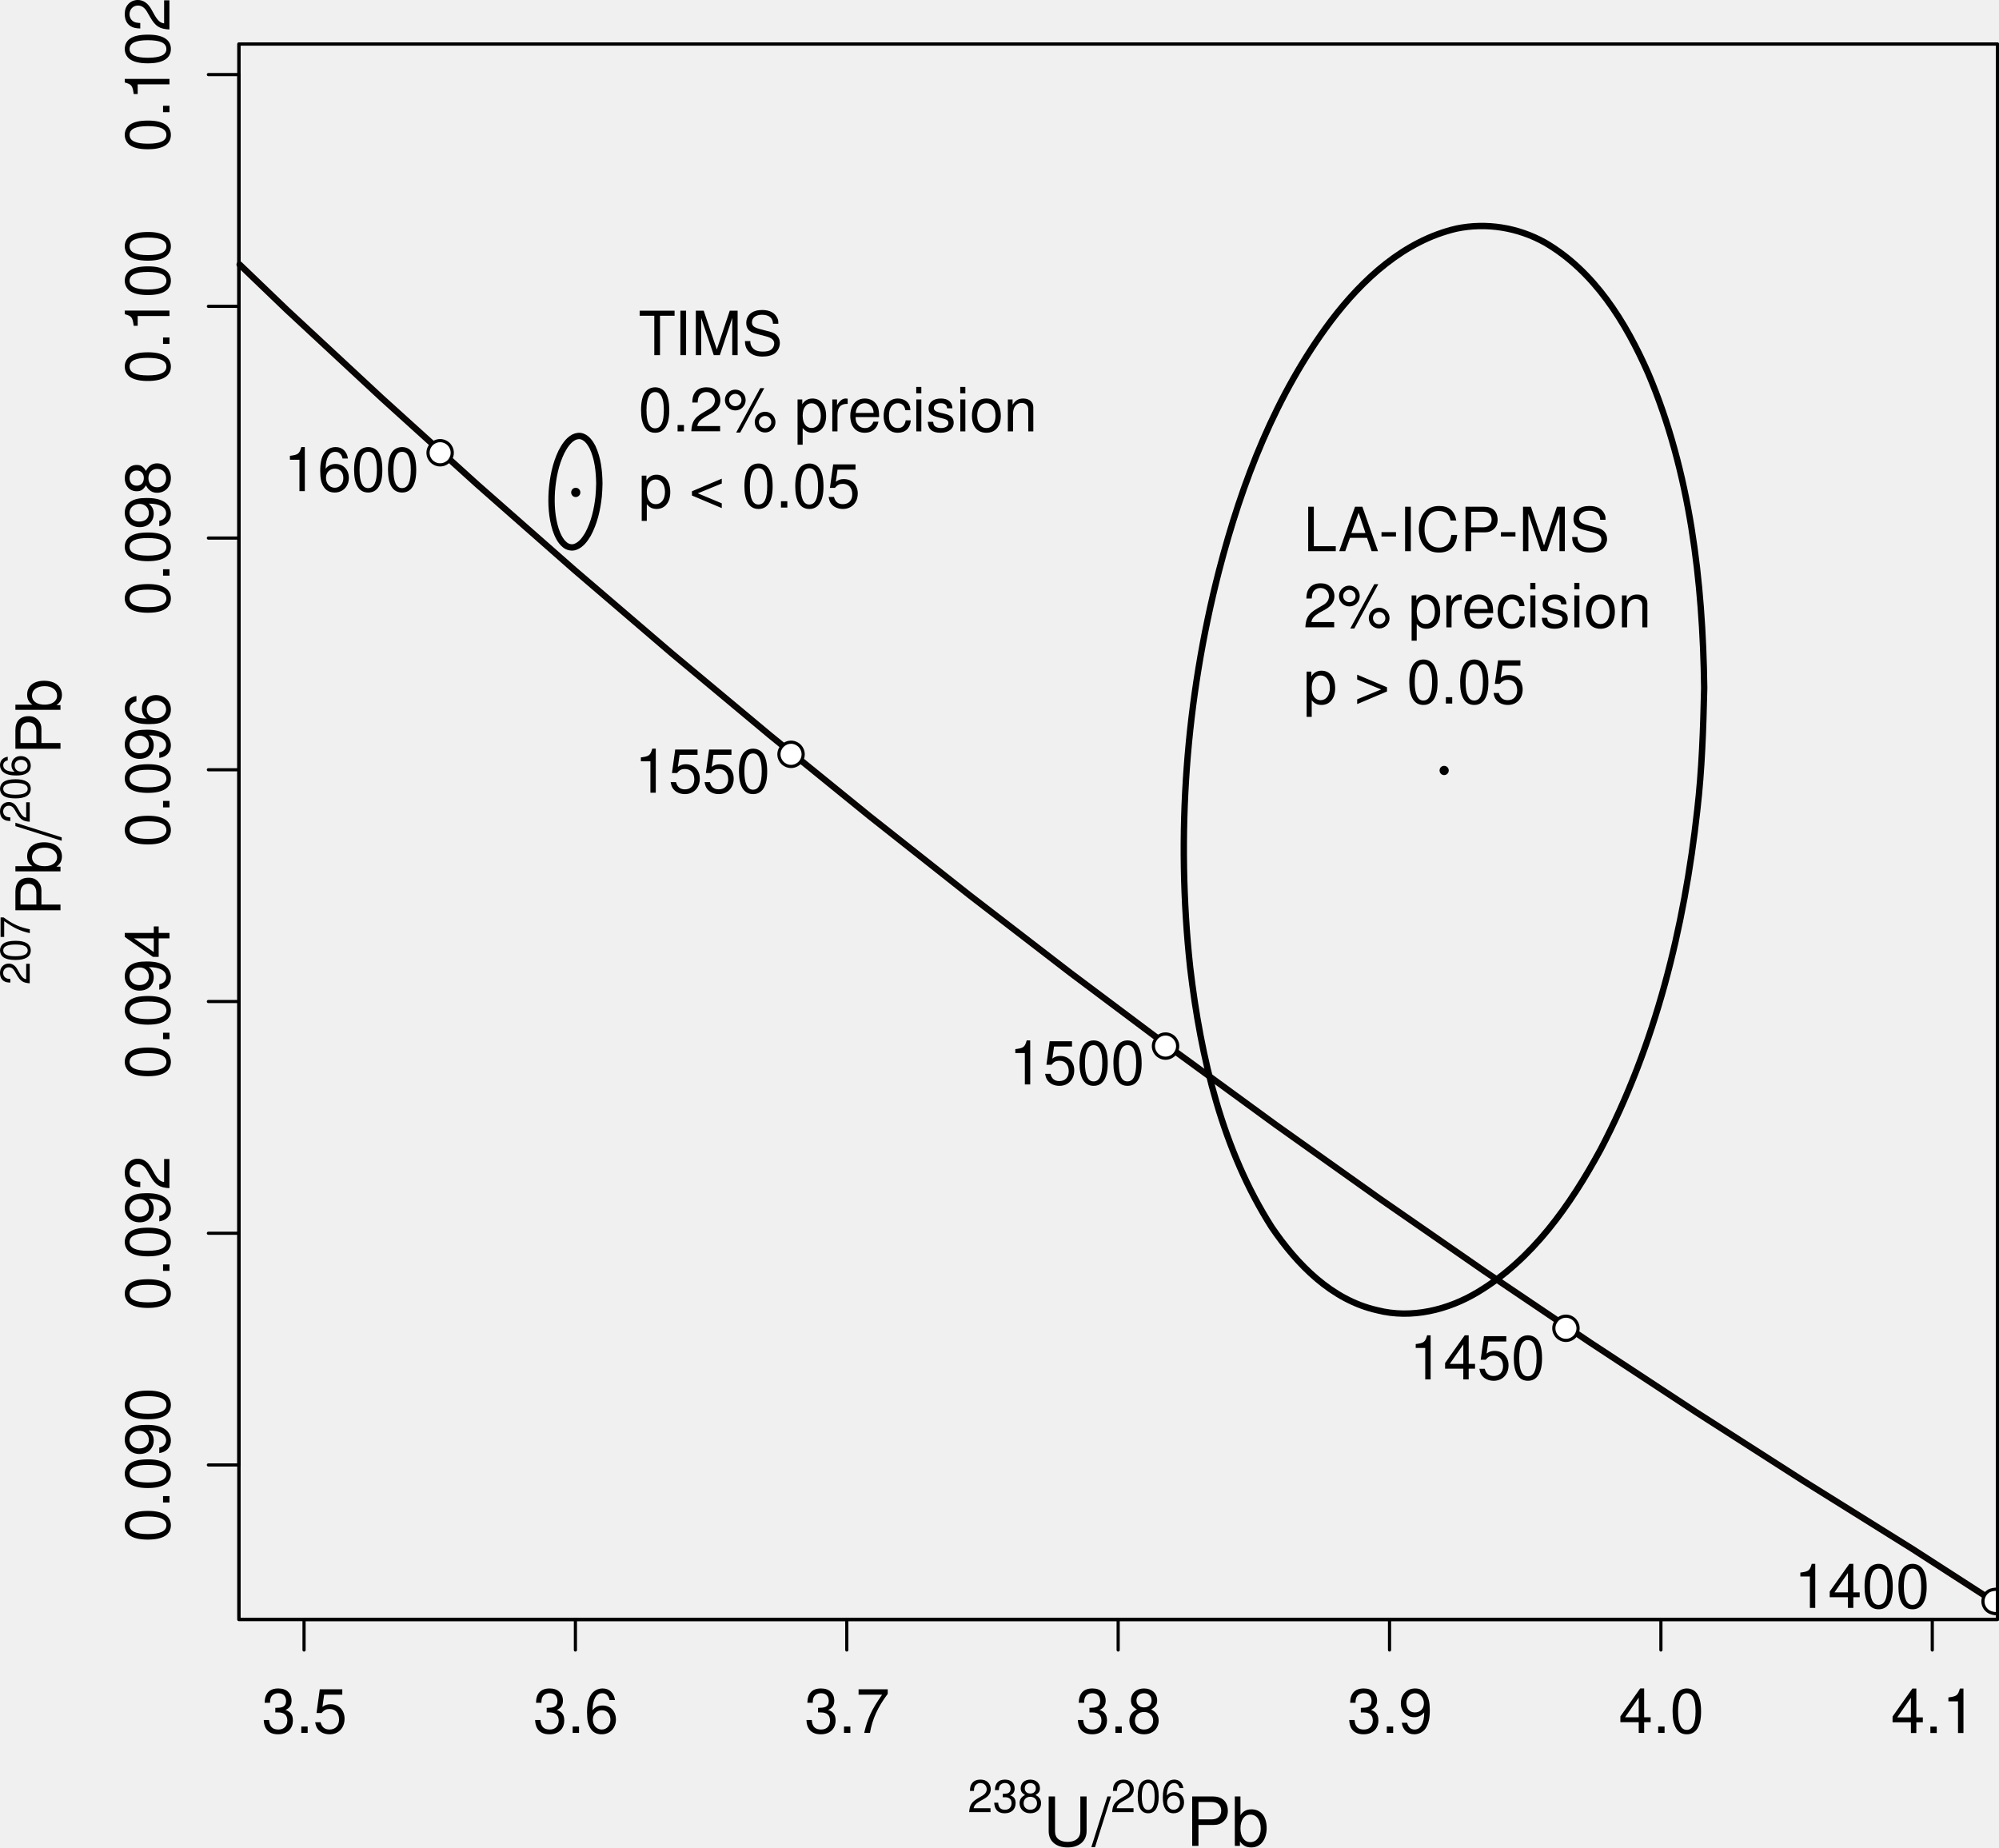
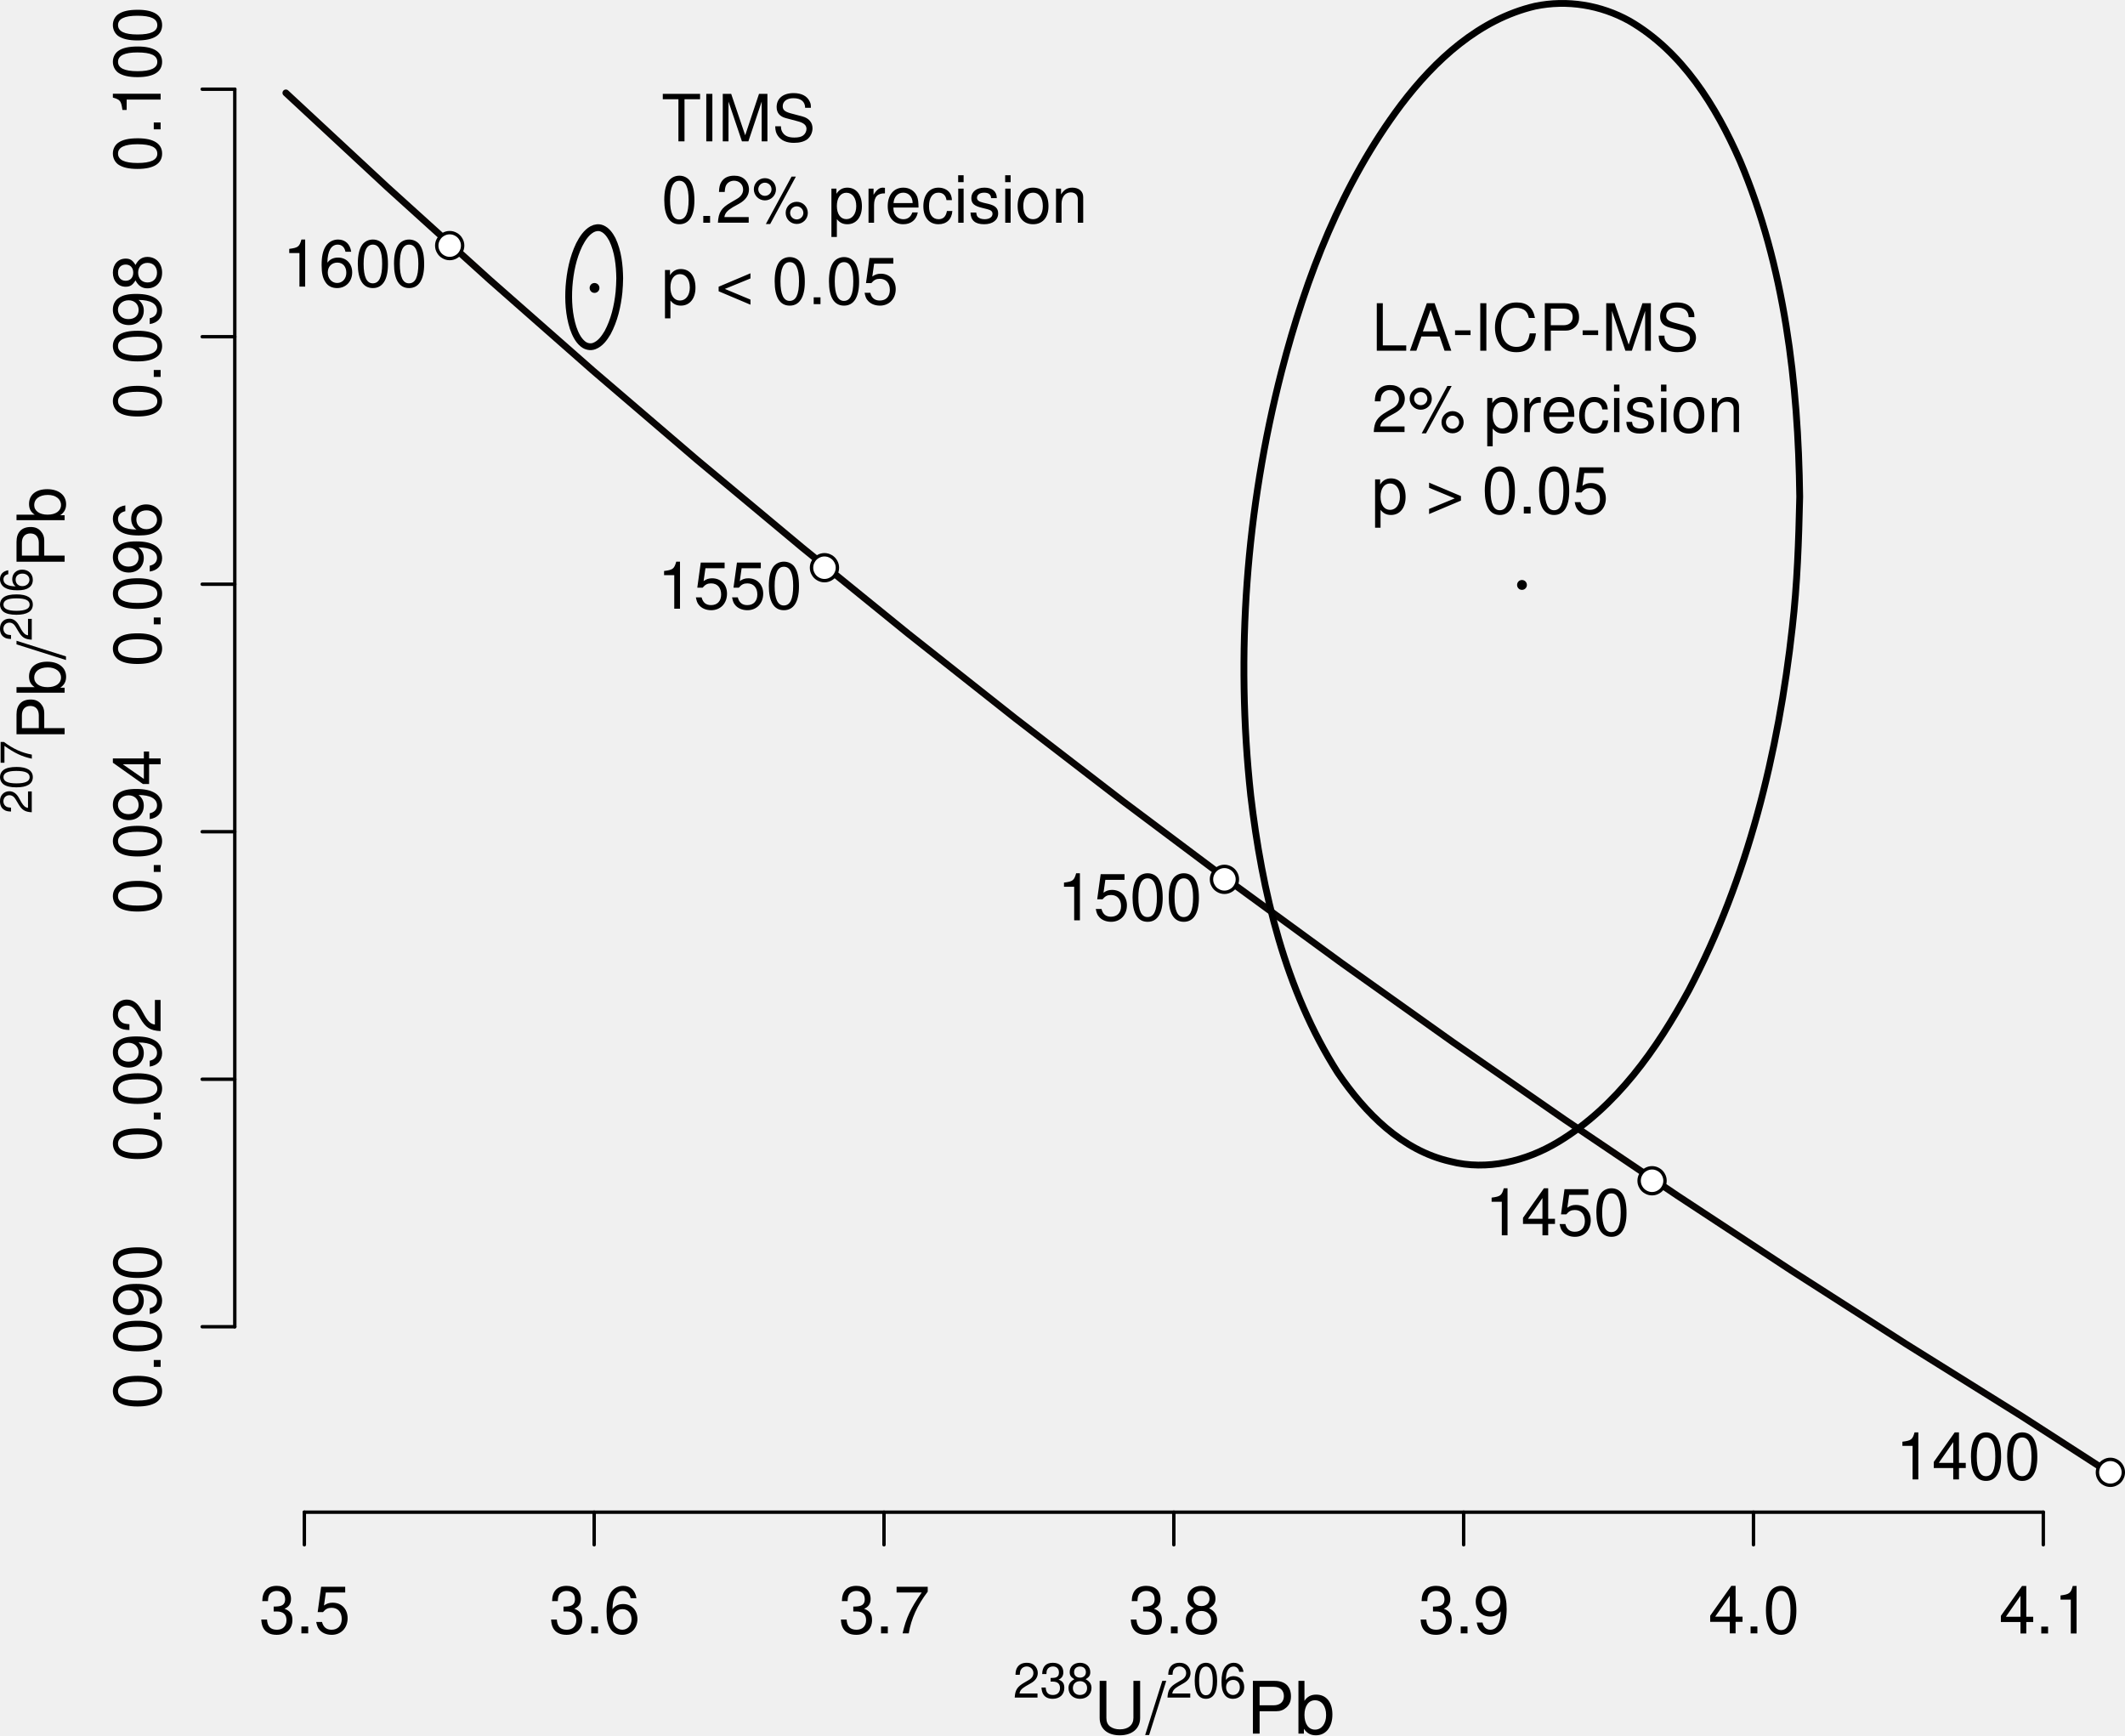
- <svg xmlns="http://www.w3.org/2000/svg" version="1.1" id="svg2" xml:space="preserve" width="628.588" height="580.884" viewBox="0 0 628.588 580.884">
+ <svg xmlns="http://www.w3.org/2000/svg" version="1.1" id="svg2" xml:space="preserve" width="625.661" height="510.822" viewBox="0 0 625.661 510.822">
  <defs id="defs6">
    <clipPath clipPathUnits="userSpaceOnUse" id="clipPath144">
      <path d="M 59.04,73.44 H 473.76 V 444.96 H 59.04 Z" id="path142" />
    </clipPath>
    <clipPath clipPathUnits="userSpaceOnUse" id="clipPath208">
      <path d="M 59.04,73.44 H 473.76 V 444.96 H 59.04 Z" id="path206" />
    </clipPath>
  </defs>
-   <g id="g10" transform="matrix(1.333333,0,0,-1.333333,-3.5918,607.1307)">
-     <path id="path16" style="fill:none;stroke:#000000;stroke-width:0.75;stroke-linecap:round;stroke-linejoin:round;stroke-miterlimit:10;stroke-dasharray:none;stroke-opacity:1" d="m 74.4,73.44 h 384" />
-     <path id="path18" style="fill:none;stroke:#000000;stroke-width:0.75;stroke-linecap:round;stroke-linejoin:round;stroke-miterlimit:10;stroke-dasharray:none;stroke-opacity:1" d="m 74.4,73.44 v -7.2" />
-     <path id="path20" style="fill:none;stroke:#000000;stroke-width:0.75;stroke-linecap:round;stroke-linejoin:round;stroke-miterlimit:10;stroke-dasharray:none;stroke-opacity:1" d="m 138.4,73.44 v -7.2" />
-     <path id="path22" style="fill:none;stroke:#000000;stroke-width:0.75;stroke-linecap:round;stroke-linejoin:round;stroke-miterlimit:10;stroke-dasharray:none;stroke-opacity:1" d="m 202.4,73.44 v -7.2" />
-     <path id="path24" style="fill:none;stroke:#000000;stroke-width:0.75;stroke-linecap:round;stroke-linejoin:round;stroke-miterlimit:10;stroke-dasharray:none;stroke-opacity:1" d="m 266.4,73.44 v -7.2" />
-     <path id="path26" style="fill:none;stroke:#000000;stroke-width:0.75;stroke-linecap:round;stroke-linejoin:round;stroke-miterlimit:10;stroke-dasharray:none;stroke-opacity:1" d="m 330.4,73.44 v -7.2" />
-     <path id="path28" style="fill:none;stroke:#000000;stroke-width:0.75;stroke-linecap:round;stroke-linejoin:round;stroke-miterlimit:10;stroke-dasharray:none;stroke-opacity:1" d="m 394.4,73.44 v -7.2" />
-     <path id="path30" style="fill:none;stroke:#000000;stroke-width:0.75;stroke-linecap:round;stroke-linejoin:round;stroke-miterlimit:10;stroke-dasharray:none;stroke-opacity:1" d="m 458.4,73.44 v -7.2" />
-     <text id="text34" style="font-style:normal;font-variant:normal;font-weight:normal;font-stretch:normal;font-size:14.5px;font-family:Helvetica;-inkscape-font-specification:'Helvetica, Normal';font-variant-ligatures:normal;font-variant-caps:normal;font-variant-numeric:normal;font-feature-settings:normal;text-align:start;writing-mode:lr-tb;text-anchor:start;fill:#000000;fill-opacity:1;fill-rule:nonzero;stroke:none;stroke-width:1.198" transform="scale(1,-1)" x="64.423" y="-46.689">
-       <tspan id="tspan32" y="-46.689" x="64.423 72.415 76.411" style="font-style:normal;font-variant:normal;font-weight:normal;font-stretch:normal;font-size:14.5px;font-family:Helvetica;-inkscape-font-specification:'Helvetica, Normal';font-variant-ligatures:normal;font-variant-caps:normal;font-variant-numeric:normal;font-feature-settings:normal;text-align:start;writing-mode:lr-tb;text-anchor:start;stroke-width:1.198">3.5</tspan>
+   <g id="g10" transform="matrix(1.333333,0,0,-1.333333,-9.591799,537.0683)">
+     <path id="path16" style="fill:none;stroke:#000000;stroke-width:0.75;stroke-linecap:round;stroke-linejoin:round;stroke-miterlimit:10;stroke-dasharray:none;stroke-opacity:1" d="m 74.4,68.94 h 384" />
+     <path id="path18" style="fill:none;stroke:#000000;stroke-width:0.75;stroke-linecap:round;stroke-linejoin:round;stroke-miterlimit:10;stroke-dasharray:none;stroke-opacity:1" d="m 74.4,68.94 v -7.2" />
+     <path id="path20" style="fill:none;stroke:#000000;stroke-width:0.75;stroke-linecap:round;stroke-linejoin:round;stroke-miterlimit:10;stroke-dasharray:none;stroke-opacity:1" d="m 138.4,68.94 v -7.2" />
+     <path id="path22" style="fill:none;stroke:#000000;stroke-width:0.75;stroke-linecap:round;stroke-linejoin:round;stroke-miterlimit:10;stroke-dasharray:none;stroke-opacity:1" d="m 202.4,68.94 v -7.2" />
+     <path id="path24" style="fill:none;stroke:#000000;stroke-width:0.75;stroke-linecap:round;stroke-linejoin:round;stroke-miterlimit:10;stroke-dasharray:none;stroke-opacity:1" d="m 266.4,68.94 v -7.2" />
+     <path id="path26" style="fill:none;stroke:#000000;stroke-width:0.75;stroke-linecap:round;stroke-linejoin:round;stroke-miterlimit:10;stroke-dasharray:none;stroke-opacity:1" d="m 330.4,68.94 v -7.2" />
+     <path id="path28" style="fill:none;stroke:#000000;stroke-width:0.75;stroke-linecap:round;stroke-linejoin:round;stroke-miterlimit:10;stroke-dasharray:none;stroke-opacity:1" d="m 394.4,68.94 v -7.2" />
+     <path id="path30" style="fill:none;stroke:#000000;stroke-width:0.75;stroke-linecap:round;stroke-linejoin:round;stroke-miterlimit:10;stroke-dasharray:none;stroke-opacity:1" d="m 458.4,68.94 v -7.2" />
+     <text id="text34" style="font-style:normal;font-variant:normal;font-weight:normal;font-stretch:normal;font-size:14.5px;font-family:Helvetica;-inkscape-font-specification:'Helvetica, Normal';font-variant-ligatures:normal;font-variant-caps:normal;font-variant-numeric:normal;font-feature-settings:normal;text-align:start;writing-mode:lr-tb;text-anchor:start;fill:#000000;fill-opacity:1;fill-rule:nonzero;stroke:none;stroke-width:1.198" transform="scale(1,-1)" x="64.423" y="-42.189">
+       <tspan id="tspan32" y="-42.189" x="64.423 72.415 76.411" style="font-style:normal;font-variant:normal;font-weight:normal;font-stretch:normal;font-size:14.5px;font-family:Helvetica;-inkscape-font-specification:'Helvetica, Normal';font-variant-ligatures:normal;font-variant-caps:normal;font-variant-numeric:normal;font-feature-settings:normal;text-align:start;writing-mode:lr-tb;text-anchor:start;stroke-width:1.198">3.5</tspan>
    </text>
-     <text id="text38" style="font-style:normal;font-variant:normal;font-weight:normal;font-stretch:normal;font-size:14.5px;font-family:Helvetica;-inkscape-font-specification:'Helvetica, Normal';font-variant-ligatures:normal;font-variant-caps:normal;font-variant-numeric:normal;font-feature-settings:normal;text-align:start;writing-mode:lr-tb;text-anchor:start;fill:#000000;fill-opacity:1;fill-rule:nonzero;stroke:none;stroke-width:1.198" transform="scale(1,-1)" x="128.423" y="-46.689">
-       <tspan id="tspan36" y="-46.689" x="128.423 136.415 140.411" style="font-style:normal;font-variant:normal;font-weight:normal;font-stretch:normal;font-size:14.5px;font-family:Helvetica;-inkscape-font-specification:'Helvetica, Normal';font-variant-ligatures:normal;font-variant-caps:normal;font-variant-numeric:normal;font-feature-settings:normal;text-align:start;writing-mode:lr-tb;text-anchor:start;stroke-width:1.198">3.6</tspan>
+     <text id="text38" style="font-style:normal;font-variant:normal;font-weight:normal;font-stretch:normal;font-size:14.5px;font-family:Helvetica;-inkscape-font-specification:'Helvetica, Normal';font-variant-ligatures:normal;font-variant-caps:normal;font-variant-numeric:normal;font-feature-settings:normal;text-align:start;writing-mode:lr-tb;text-anchor:start;fill:#000000;fill-opacity:1;fill-rule:nonzero;stroke:none;stroke-width:1.198" transform="scale(1,-1)" x="128.423" y="-42.189">
+       <tspan id="tspan36" y="-42.189" x="128.423 136.415 140.411" style="font-style:normal;font-variant:normal;font-weight:normal;font-stretch:normal;font-size:14.5px;font-family:Helvetica;-inkscape-font-specification:'Helvetica, Normal';font-variant-ligatures:normal;font-variant-caps:normal;font-variant-numeric:normal;font-feature-settings:normal;text-align:start;writing-mode:lr-tb;text-anchor:start;stroke-width:1.198">3.6</tspan>
    </text>
-     <text id="text42" style="font-style:normal;font-variant:normal;font-weight:normal;font-stretch:normal;font-size:14.5px;font-family:Helvetica;-inkscape-font-specification:'Helvetica, Normal';font-variant-ligatures:normal;font-variant-caps:normal;font-variant-numeric:normal;font-feature-settings:normal;text-align:start;writing-mode:lr-tb;text-anchor:start;fill:#000000;fill-opacity:1;fill-rule:nonzero;stroke:none;stroke-width:1.198" transform="scale(1,-1)" x="192.414" y="-46.689">
-       <tspan id="tspan40" y="-46.689" x="192.414 200.407 204.403" style="font-style:normal;font-variant:normal;font-weight:normal;font-stretch:normal;font-size:14.5px;font-family:Helvetica;-inkscape-font-specification:'Helvetica, Normal';font-variant-ligatures:normal;font-variant-caps:normal;font-variant-numeric:normal;font-feature-settings:normal;text-align:start;writing-mode:lr-tb;text-anchor:start;stroke-width:1.198">3.7</tspan>
+     <text id="text42" style="font-style:normal;font-variant:normal;font-weight:normal;font-stretch:normal;font-size:14.5px;font-family:Helvetica;-inkscape-font-specification:'Helvetica, Normal';font-variant-ligatures:normal;font-variant-caps:normal;font-variant-numeric:normal;font-feature-settings:normal;text-align:start;writing-mode:lr-tb;text-anchor:start;fill:#000000;fill-opacity:1;fill-rule:nonzero;stroke:none;stroke-width:1.198" transform="scale(1,-1)" x="192.414" y="-42.189">
+       <tspan id="tspan40" y="-42.189" x="192.414 200.407 204.403" style="font-style:normal;font-variant:normal;font-weight:normal;font-stretch:normal;font-size:14.5px;font-family:Helvetica;-inkscape-font-specification:'Helvetica, Normal';font-variant-ligatures:normal;font-variant-caps:normal;font-variant-numeric:normal;font-feature-settings:normal;text-align:start;writing-mode:lr-tb;text-anchor:start;stroke-width:1.198">3.7</tspan>
    </text>
-     <text id="text46" style="font-style:normal;font-variant:normal;font-weight:normal;font-stretch:normal;font-size:14.5px;font-family:Helvetica;-inkscape-font-specification:'Helvetica, Normal';font-variant-ligatures:normal;font-variant-caps:normal;font-variant-numeric:normal;font-feature-settings:normal;text-align:start;writing-mode:lr-tb;text-anchor:start;fill:#000000;fill-opacity:1;fill-rule:nonzero;stroke:none;stroke-width:1.198" transform="scale(1,-1)" x="256.423" y="-46.689">
-       <tspan id="tspan44" y="-46.689" x="256.423 264.415 268.411" style="font-style:normal;font-variant:normal;font-weight:normal;font-stretch:normal;font-size:14.5px;font-family:Helvetica;-inkscape-font-specification:'Helvetica, Normal';font-variant-ligatures:normal;font-variant-caps:normal;font-variant-numeric:normal;font-feature-settings:normal;text-align:start;writing-mode:lr-tb;text-anchor:start;stroke-width:1.198">3.8</tspan>
+     <text id="text46" style="font-style:normal;font-variant:normal;font-weight:normal;font-stretch:normal;font-size:14.5px;font-family:Helvetica;-inkscape-font-specification:'Helvetica, Normal';font-variant-ligatures:normal;font-variant-caps:normal;font-variant-numeric:normal;font-feature-settings:normal;text-align:start;writing-mode:lr-tb;text-anchor:start;fill:#000000;fill-opacity:1;fill-rule:nonzero;stroke:none;stroke-width:1.198" transform="scale(1,-1)" x="256.423" y="-42.189">
+       <tspan id="tspan44" y="-42.189" x="256.423 264.415 268.411" style="font-style:normal;font-variant:normal;font-weight:normal;font-stretch:normal;font-size:14.5px;font-family:Helvetica;-inkscape-font-specification:'Helvetica, Normal';font-variant-ligatures:normal;font-variant-caps:normal;font-variant-numeric:normal;font-feature-settings:normal;text-align:start;writing-mode:lr-tb;text-anchor:start;stroke-width:1.198">3.8</tspan>
    </text>
-     <text id="text50" style="font-style:normal;font-variant:normal;font-weight:normal;font-stretch:normal;font-size:14.5px;font-family:Helvetica;-inkscape-font-specification:'Helvetica, Normal';font-variant-ligatures:normal;font-variant-caps:normal;font-variant-numeric:normal;font-feature-settings:normal;text-align:start;writing-mode:lr-tb;text-anchor:start;fill:#000000;fill-opacity:1;fill-rule:nonzero;stroke:none;stroke-width:1.198" transform="scale(1,-1)" x="320.427" y="-46.689">
-       <tspan id="tspan48" y="-46.689" x="320.427 328.42 332.416" style="font-style:normal;font-variant:normal;font-weight:normal;font-stretch:normal;font-size:14.5px;font-family:Helvetica;-inkscape-font-specification:'Helvetica, Normal';font-variant-ligatures:normal;font-variant-caps:normal;font-variant-numeric:normal;font-feature-settings:normal;text-align:start;writing-mode:lr-tb;text-anchor:start;stroke-width:1.198">3.9</tspan>
+     <text id="text50" style="font-style:normal;font-variant:normal;font-weight:normal;font-stretch:normal;font-size:14.5px;font-family:Helvetica;-inkscape-font-specification:'Helvetica, Normal';font-variant-ligatures:normal;font-variant-caps:normal;font-variant-numeric:normal;font-feature-settings:normal;text-align:start;writing-mode:lr-tb;text-anchor:start;fill:#000000;fill-opacity:1;fill-rule:nonzero;stroke:none;stroke-width:1.198" transform="scale(1,-1)" x="320.427" y="-42.189">
+       <tspan id="tspan48" y="-42.189" x="320.427 328.42 332.416" style="font-style:normal;font-variant:normal;font-weight:normal;font-stretch:normal;font-size:14.5px;font-family:Helvetica;-inkscape-font-specification:'Helvetica, Normal';font-variant-ligatures:normal;font-variant-caps:normal;font-variant-numeric:normal;font-feature-settings:normal;text-align:start;writing-mode:lr-tb;text-anchor:start;stroke-width:1.198">3.9</tspan>
    </text>
-     <text id="text54" style="font-style:normal;font-variant:normal;font-weight:normal;font-stretch:normal;font-size:14.5px;font-family:Helvetica;-inkscape-font-specification:'Helvetica, Normal';font-variant-ligatures:normal;font-variant-caps:normal;font-variant-numeric:normal;font-feature-settings:normal;text-align:start;writing-mode:lr-tb;text-anchor:start;fill:#000000;fill-opacity:1;fill-rule:nonzero;stroke:none;stroke-width:1.198" transform="scale(1,-1)" x="384.434" y="-46.689">
-       <tspan id="tspan52" y="-46.689" x="384.434 392.427 396.423" style="font-style:normal;font-variant:normal;font-weight:normal;font-stretch:normal;font-size:14.5px;font-family:Helvetica;-inkscape-font-specification:'Helvetica, Normal';font-variant-ligatures:normal;font-variant-caps:normal;font-variant-numeric:normal;font-feature-settings:normal;text-align:start;writing-mode:lr-tb;text-anchor:start;stroke-width:1.198">4.0</tspan>
+     <text id="text54" style="font-style:normal;font-variant:normal;font-weight:normal;font-stretch:normal;font-size:14.5px;font-family:Helvetica;-inkscape-font-specification:'Helvetica, Normal';font-variant-ligatures:normal;font-variant-caps:normal;font-variant-numeric:normal;font-feature-settings:normal;text-align:start;writing-mode:lr-tb;text-anchor:start;fill:#000000;fill-opacity:1;fill-rule:nonzero;stroke:none;stroke-width:1.198" transform="scale(1,-1)" x="384.434" y="-42.189">
+       <tspan id="tspan52" y="-42.189" x="384.434 392.427 396.423" style="font-style:normal;font-variant:normal;font-weight:normal;font-stretch:normal;font-size:14.5px;font-family:Helvetica;-inkscape-font-specification:'Helvetica, Normal';font-variant-ligatures:normal;font-variant-caps:normal;font-variant-numeric:normal;font-feature-settings:normal;text-align:start;writing-mode:lr-tb;text-anchor:start;stroke-width:1.198">4.0</tspan>
    </text>
-     <text id="text58" style="font-style:normal;font-variant:normal;font-weight:normal;font-stretch:normal;font-size:14.5px;font-family:Helvetica;-inkscape-font-specification:'Helvetica, Normal';font-variant-ligatures:normal;font-variant-caps:normal;font-variant-numeric:normal;font-feature-settings:normal;text-align:start;writing-mode:lr-tb;text-anchor:start;fill:#000000;fill-opacity:1;fill-rule:nonzero;stroke:none;stroke-width:1.198" transform="scale(1,-1)" x="448.624" y="-46.662">
-       <tspan id="tspan56" y="-46.662" x="448.624 456.617 460.613" style="font-style:normal;font-variant:normal;font-weight:normal;font-stretch:normal;font-size:14.5px;font-family:Helvetica;-inkscape-font-specification:'Helvetica, Normal';font-variant-ligatures:normal;font-variant-caps:normal;font-variant-numeric:normal;font-feature-settings:normal;text-align:start;writing-mode:lr-tb;text-anchor:start;stroke-width:1.198">4.1</tspan>
+     <text id="text58" style="font-style:normal;font-variant:normal;font-weight:normal;font-stretch:normal;font-size:14.5px;font-family:Helvetica;-inkscape-font-specification:'Helvetica, Normal';font-variant-ligatures:normal;font-variant-caps:normal;font-variant-numeric:normal;font-feature-settings:normal;text-align:start;writing-mode:lr-tb;text-anchor:start;fill:#000000;fill-opacity:1;fill-rule:nonzero;stroke:none;stroke-width:1.198" transform="scale(1,-1)" x="448.624" y="-42.162">
+       <tspan id="tspan56" y="-42.162" x="448.624 456.617 460.613" style="font-style:normal;font-variant:normal;font-weight:normal;font-stretch:normal;font-size:14.5px;font-family:Helvetica;-inkscape-font-specification:'Helvetica, Normal';font-variant-ligatures:normal;font-variant-caps:normal;font-variant-numeric:normal;font-feature-settings:normal;text-align:start;writing-mode:lr-tb;text-anchor:start;stroke-width:1.198">4.1</tspan>
    </text>
-     <path id="path60" style="fill:none;stroke:#000000;stroke-width:0.75;stroke-linecap:round;stroke-linejoin:round;stroke-miterlimit:10;stroke-dasharray:none;stroke-opacity:1" d="M 59.04,109.88 V 437.76" />
    <path id="path62" style="fill:none;stroke:#000000;stroke-width:0.75;stroke-linecap:round;stroke-linejoin:round;stroke-miterlimit:10;stroke-dasharray:none;stroke-opacity:1" d="m 59.04,109.88 h -7.2" />
    <path id="path64" style="fill:none;stroke:#000000;stroke-width:0.75;stroke-linecap:round;stroke-linejoin:round;stroke-miterlimit:10;stroke-dasharray:none;stroke-opacity:1" d="m 59.04,164.52 h -7.2" />
    <path id="path66" style="fill:none;stroke:#000000;stroke-width:0.75;stroke-linecap:round;stroke-linejoin:round;stroke-miterlimit:10;stroke-dasharray:none;stroke-opacity:1" d="m 59.04,219.17 h -7.2" />
    <path id="path68" style="fill:none;stroke:#000000;stroke-width:0.75;stroke-linecap:round;stroke-linejoin:round;stroke-miterlimit:10;stroke-dasharray:none;stroke-opacity:1" d="m 59.04,273.82 h -7.2" />
    <path id="path70" style="fill:none;stroke:#000000;stroke-width:0.75;stroke-linecap:round;stroke-linejoin:round;stroke-miterlimit:10;stroke-dasharray:none;stroke-opacity:1" d="m 59.04,328.46 h -7.2" />
    <path id="path72" style="fill:none;stroke:#000000;stroke-width:0.75;stroke-linecap:round;stroke-linejoin:round;stroke-miterlimit:10;stroke-dasharray:none;stroke-opacity:1" d="m 59.04,383.11 h -7.2" />
-     <path id="path74" style="fill:none;stroke:#000000;stroke-width:0.75;stroke-linecap:round;stroke-linejoin:round;stroke-miterlimit:10;stroke-dasharray:none;stroke-opacity:1" d="m 59.04,437.76 h -7.2" />
    <text id="text78" style="font-variant:normal;font-weight:normal;font-size:14.58px;font-family:Helvetica;-inkscape-font-specification:Helvetica;writing-mode:lr-tb;fill:#000000;fill-opacity:1;fill-rule:nonzero;stroke:none;stroke-width:1.215" transform="matrix(0,1,1,0,0,0)" x="91.65" y="42.663">
      <tspan id="tspan76" y="42.663" x="91.65 99.757 103.81 111.916 120.023" style="stroke-width:1.215">0.090</tspan>
    </text>
    <text id="text82" style="font-variant:normal;font-weight:normal;font-size:14.58px;font-family:Helvetica;-inkscape-font-specification:Helvetica;writing-mode:lr-tb;fill:#000000;fill-opacity:1;fill-rule:nonzero;stroke:none;stroke-width:1.215" transform="matrix(0,1,1,0,0,0)" x="146.285" y="42.663">
      <tspan id="tspan80" y="42.663" x="146.285 154.391 158.445 166.551 174.658" style="stroke-width:1.215">0.092</tspan>
    </text>
    <text id="text86" style="font-variant:normal;font-weight:normal;font-size:14.58px;font-family:Helvetica;-inkscape-font-specification:Helvetica;writing-mode:lr-tb;fill:#000000;fill-opacity:1;fill-rule:nonzero;stroke:none;stroke-width:1.215" transform="matrix(0,1,1,0,0,0)" x="200.923" y="42.663">
      <tspan id="tspan84" y="42.663" x="200.923 209.03 213.083 221.19 229.296" style="stroke-width:1.215">0.094</tspan>
    </text>
    <text id="text90" style="font-variant:normal;font-weight:normal;font-size:14.58px;font-family:Helvetica;-inkscape-font-specification:Helvetica;writing-mode:lr-tb;fill:#000000;fill-opacity:1;fill-rule:nonzero;stroke:none;stroke-width:1.215" transform="matrix(0,1,1,0,0,0)" x="255.582" y="42.663">
      <tspan id="tspan88" y="42.663" x="255.582 263.689 267.742 275.849 283.955" style="stroke-width:1.215">0.096</tspan>
    </text>
    <text id="text94" style="font-variant:normal;font-weight:normal;font-size:14.58px;font-family:Helvetica;-inkscape-font-specification:Helvetica;writing-mode:lr-tb;fill:#000000;fill-opacity:1;fill-rule:nonzero;stroke:none;stroke-width:1.215" transform="matrix(0,1,1,0,0,0)" x="310.222" y="42.663">
      <tspan id="tspan92" y="42.663" x="310.222 318.329 322.382 330.489 338.595" style="stroke-width:1.215">0.098</tspan>
    </text>
    <text id="text98" style="font-variant:normal;font-weight:normal;font-size:14.58px;font-family:Helvetica;-inkscape-font-specification:Helvetica;writing-mode:lr-tb;fill:#000000;fill-opacity:1;fill-rule:nonzero;stroke:none;stroke-width:1.215" transform="matrix(0,1,1,0,0,0)" x="364.88" y="42.663">
      <tspan id="tspan96" y="42.663" x="364.88 372.987 377.04 385.146 393.253" style="stroke-width:1.215">0.100</tspan>
    </text>
-     <text id="text102" style="font-variant:normal;font-weight:normal;font-size:14.58px;font-family:Helvetica;-inkscape-font-specification:Helvetica;writing-mode:lr-tb;fill:#000000;fill-opacity:1;fill-rule:nonzero;stroke:none;stroke-width:1.215" transform="matrix(0,1,1,0,0,0)" x="419.525" y="42.663">
-       <tspan id="tspan100" y="42.663" x="419.525 427.631 431.685 439.791 447.898" style="stroke-width:1.215">0.102</tspan>
+     <text id="text108" style="font-variant:normal;font-weight:normal;font-size:10.648px;font-family:Helvetica;-inkscape-font-specification:Helvetica;writing-mode:lr-tb;fill:#000000;fill-opacity:1;fill-rule:nonzero;stroke:none;stroke-width:1.331" transform="scale(1,-1)" x="230.908" y="-27.985">
+       <tspan id="tspan106" y="-27.985" x="230.908 236.829 242.749" style="stroke-width:1.331">238</tspan>
    </text>
-     <g id="g1989" transform="matrix(1.331,0,0,1.331,-88.15887,-5.170404)">
-       <text y="-24.91" x="239.72" transform="scale(1,-1)" style="font-variant:normal;font-weight:normal;font-size:8px;font-family:Helvetica;-inkscape-font-specification:Helvetica;writing-mode:lr-tb;fill:#000000;fill-opacity:1;fill-rule:nonzero;stroke:none" id="text108">
-         <tspan x="239.72 244.168 248.616" y="-24.91" id="tspan106">238</tspan>
-       </text>
-       <text y="-18.95" x="253.06" transform="scale(1,-1)" style="font-variant:normal;font-weight:normal;font-size:12px;font-family:Helvetica;-inkscape-font-specification:Helvetica;writing-mode:lr-tb;fill:#000000;fill-opacity:1;fill-rule:nonzero;stroke:none" id="text112">
-         <tspan x="253.06 261.724" y="-18.95" id="tspan110">U/</tspan>
-       </text>
-       <text y="-24.91" x="265.06" transform="scale(1,-1)" style="font-variant:normal;font-weight:normal;font-size:8px;font-family:Helvetica;-inkscape-font-specification:Helvetica;writing-mode:lr-tb;fill:#000000;fill-opacity:1;fill-rule:nonzero;stroke:none" id="text116">
-         <tspan x="265.06 269.508 273.956" y="-24.91" id="tspan114">206</tspan>
-       </text>
-       <text y="-18.95" x="278.41" transform="scale(1,-1)" style="font-variant:normal;font-weight:normal;font-size:12px;font-family:Helvetica;-inkscape-font-specification:Helvetica;writing-mode:lr-tb;fill:#000000;fill-opacity:1;fill-rule:nonzero;stroke:none" id="text120">
-         <tspan x="278.41 286.414" y="-18.95" id="tspan118">Pb</tspan>
-       </text>
-     </g>
-     <g id="g1979" transform="matrix(1.215,0,0,1.215,1.49586,-55.71424)">
-       <text y="6.77" x="229.51" transform="matrix(0,1,1,0,0,0)" style="font-variant:normal;font-weight:normal;font-size:8px;font-family:Helvetica;-inkscape-font-specification:Helvetica;writing-mode:lr-tb;fill:#000000;fill-opacity:1;fill-rule:nonzero;stroke:none" id="text124">
-         <tspan x="229.51 233.958 238.406" y="6.77" id="tspan122">207</tspan>
-       </text>
-       <text y="12.73" x="242.86" transform="matrix(0,1,1,0,0,0)" style="font-variant:normal;font-weight:normal;font-size:12px;font-family:Helvetica;-inkscape-font-specification:Helvetica;writing-mode:lr-tb;fill:#000000;fill-opacity:1;fill-rule:nonzero;stroke:none" id="text128">
-         <tspan x="242.86 250.864 257.536" y="12.73" id="tspan126">Pb/</tspan>
-       </text>
-       <text y="6.77" x="260.87" transform="matrix(0,1,1,0,0,0)" style="font-variant:normal;font-weight:normal;font-size:8px;font-family:Helvetica;-inkscape-font-specification:Helvetica;writing-mode:lr-tb;fill:#000000;fill-opacity:1;fill-rule:nonzero;stroke:none" id="text132">
-         <tspan x="260.87 265.318 269.766" y="6.77" id="tspan130">206</tspan>
-       </text>
-       <text y="12.73" x="274.21" transform="matrix(0,1,1,0,0,0)" style="font-variant:normal;font-weight:normal;font-size:12px;font-family:Helvetica;-inkscape-font-specification:Helvetica;writing-mode:lr-tb;fill:#000000;fill-opacity:1;fill-rule:nonzero;stroke:none" id="text136">
-         <tspan x="274.21 282.214" y="12.73" id="tspan134">Pb</tspan>
-       </text>
-     </g>
-     <path d="M 473.082,77.579 453.72,90.07 l -25.59,15.97 -25.37,16.25 -25.14,16.52 -24.92,16.81 -24.7,17.11 -24.48,17.4 -24.27,17.72 -24.05,18.02 -23.83,18.35 -23.63,18.68 -23.41,19.01 -23.21,19.36 -23.01,19.71 -22.8,20.06 -22.59,20.44 -22.4,20.81 -11.111,10.665" style="fill:none;stroke:#080504;stroke-width:1.5;stroke-linecap:round;stroke-linejoin:round;stroke-miterlimit:10;stroke-dasharray:none;stroke-opacity:1" id="path146" />
-     <g aria-label="●" transform="scale(1,-1)" style="font-variant:normal;font-weight:normal;font-size:7.48px;font-family:ZapfDingbats;-inkscape-font-specification:ZapfDingbats;writing-mode:lr-tb;fill:#ffffff;fill-opacity:1;fill-rule:nonzero;stroke:#000000;stroke-width:0.75;stroke-linecap:round;stroke-linejoin:round;stroke-miterlimit:10;stroke-dasharray:none;stroke-opacity:1" id="text150">
-       <path d="m 473.522,-74.796 c -0.511,0 -1.305,-0.191 -1.745,-0.447 -0.443,-0.256 -0.791,-0.604 -1.045,-1.045 -0.256,-0.443 -0.384,-0.919 -0.384,-1.428 0,-0.509 0.128,-0.985 0.384,-1.428 0.253,-0.441 0.601,-0.789 1.045,-1.045 0.441,-0.256 1.234,-0.383 1.745,-0.383" id="path1991" />
-     </g>
+     <text id="text112" style="font-variant:normal;font-weight:normal;font-size:15.972px;font-family:Helvetica;-inkscape-font-specification:Helvetica;writing-mode:lr-tb;fill:#000000;fill-opacity:1;fill-rule:nonzero;stroke:none;stroke-width:1.331" transform="scale(1,-1)" x="248.664" y="-20.052">
+       <tspan id="tspan110" y="-20.052" x="248.664 260.196" style="stroke-width:1.331">U/</tspan>
+     </text>
+     <text id="text116" style="font-variant:normal;font-weight:normal;font-size:10.648px;font-family:Helvetica;-inkscape-font-specification:Helvetica;writing-mode:lr-tb;fill:#000000;fill-opacity:1;fill-rule:nonzero;stroke:none;stroke-width:1.331" transform="scale(1,-1)" x="264.636" y="-27.985">
+       <tspan id="tspan114" y="-27.985" x="264.636 270.556 276.477" style="stroke-width:1.331">206</tspan>
+     </text>
+     <text id="text120" style="font-variant:normal;font-weight:normal;font-size:15.972px;font-family:Helvetica;-inkscape-font-specification:Helvetica;writing-mode:lr-tb;fill:#000000;fill-opacity:1;fill-rule:nonzero;stroke:none;stroke-width:1.331" transform="scale(1,-1)" x="282.405" y="-20.052">
+       <tspan id="tspan118" y="-20.052" x="282.405 293.058" style="stroke-width:1.331">Pb</tspan>
+     </text>
+     <text id="text124" style="font-variant:normal;font-weight:normal;font-size:9.72px;font-family:Helvetica;-inkscape-font-specification:Helvetica;writing-mode:lr-tb;fill:#000000;fill-opacity:1;fill-rule:nonzero;stroke:none;stroke-width:1.215" transform="matrix(0,1,1,0,0,0)" x="223.14" y="14.221">
+       <tspan id="tspan122" y="14.221" x="223.14 228.545 233.949" style="stroke-width:1.215">207</tspan>
+     </text>
+     <text id="text128" style="font-variant:normal;font-weight:normal;font-size:14.58px;font-family:Helvetica;-inkscape-font-specification:Helvetica;writing-mode:lr-tb;fill:#000000;fill-opacity:1;fill-rule:nonzero;stroke:none;stroke-width:1.215" transform="matrix(0,1,1,0,0,0)" x="239.361" y="21.463">
+       <tspan id="tspan126" y="21.463" x="239.361 249.086 257.192" style="stroke-width:1.215">Pb/</tspan>
+     </text>
+     <text id="text132" style="font-variant:normal;font-weight:normal;font-size:9.72px;font-family:Helvetica;-inkscape-font-specification:Helvetica;writing-mode:lr-tb;fill:#000000;fill-opacity:1;fill-rule:nonzero;stroke:none;stroke-width:1.215" transform="matrix(0,1,1,0,0,0)" x="261.243" y="14.221">
+       <tspan id="tspan130" y="14.221" x="261.243 266.647 272.051" style="stroke-width:1.215">206</tspan>
+     </text>
+     <text id="text136" style="font-variant:normal;font-weight:normal;font-size:14.58px;font-family:Helvetica;-inkscape-font-specification:Helvetica;writing-mode:lr-tb;fill:#000000;fill-opacity:1;fill-rule:nonzero;stroke:none;stroke-width:1.215" transform="matrix(0,1,1,0,0,0)" x="277.451" y="21.463">
+       <tspan id="tspan134" y="21.463" x="277.451 287.176" style="stroke-width:1.215">Pb</tspan>
+     </text>
+     <path d="M 473.082,77.579 453.72,90.07 l -25.59,15.97 -25.37,16.25 -25.14,16.52 -24.92,16.81 -24.7,17.11 -24.48,17.4 -24.27,17.72 -24.05,18.02 -23.83,18.35 -23.63,18.68 -23.41,19.01 -23.21,19.36 -23.01,19.71 -22.8,20.06 -22.59,20.44 -22.4,20.81" style="fill:none;stroke:#080504;stroke-width:1.5;stroke-linecap:round;stroke-linejoin:round;stroke-miterlimit:10;stroke-dasharray:none;stroke-opacity:1" id="path146" />
    <text transform="scale(1,-1)" style="font-variant:normal;font-weight:normal;font-size:14.375px;font-family:Helvetica;-inkscape-font-specification:Helvetica;writing-mode:lr-tb;fill:#000000;fill-opacity:1;fill-rule:nonzero;stroke:none;stroke-width:1.198" id="text154" x="425.816" y="-76.169">
      <tspan x="425.816 433.809 441.801 449.793" y="-76.169" id="tspan152" style="stroke-width:1.198">1400</tspan>
    </text>
    <text transform="scale(1,-1)" style="font-variant:normal;font-weight:normal;font-size:7.48px;font-family:ZapfDingbats;-inkscape-font-specification:ZapfDingbats;writing-mode:lr-tb;fill:#ffffff;fill-opacity:1;fill-rule:nonzero;stroke:#000000;stroke-width:0.75;stroke-linecap:round;stroke-linejoin:round;stroke-miterlimit:10;stroke-dasharray:none;stroke-opacity:1" id="text158" x="368.74" y="-140.17">
      <tspan x="368.74" y="-140.17" id="tspan156">●</tspan>
    </text>
    <text transform="scale(1,-1)" style="font-variant:normal;font-weight:normal;font-size:14.375px;font-family:Helvetica;-inkscape-font-specification:Helvetica;writing-mode:lr-tb;fill:#000000;fill-opacity:1;fill-rule:nonzero;stroke:none;stroke-width:1.198" id="text162" x="335.106" y="-130.059">
      <tspan x="335.106 343.099 351.091 359.083" y="-130.059" id="tspan160" style="stroke-width:1.198">1450</tspan>
    </text>
    <text transform="scale(1,-1)" style="font-variant:normal;font-weight:normal;font-size:7.48px;font-family:ZapfDingbats;-inkscape-font-specification:ZapfDingbats;writing-mode:lr-tb;fill:#ffffff;fill-opacity:1;fill-rule:nonzero;stroke:#000000;stroke-width:0.75;stroke-linecap:round;stroke-linejoin:round;stroke-miterlimit:10;stroke-dasharray:none;stroke-opacity:1" id="text166" x="274.31" y="-206.72">
      <tspan x="274.31" y="-206.72" id="tspan164">●</tspan>
    </text>
    <text transform="scale(1,-1)" style="font-variant:normal;font-weight:normal;font-size:14.375px;font-family:Helvetica;-inkscape-font-specification:Helvetica;writing-mode:lr-tb;fill:#000000;fill-opacity:1;fill-rule:nonzero;stroke:none;stroke-width:1.198" id="text170" x="240.676" y="-199.609">
      <tspan x="240.676 248.669 256.661 264.653" y="-199.609" id="tspan168" style="stroke-width:1.198">1500</tspan>
    </text>
    <text transform="scale(1,-1)" style="font-variant:normal;font-weight:normal;font-size:7.48px;font-family:ZapfDingbats;-inkscape-font-specification:ZapfDingbats;writing-mode:lr-tb;fill:#ffffff;fill-opacity:1;fill-rule:nonzero;stroke:#000000;stroke-width:0.75;stroke-linecap:round;stroke-linejoin:round;stroke-miterlimit:10;stroke-dasharray:none;stroke-opacity:1" id="text174" x="185.99" y="-275.52">
      <tspan x="185.99" y="-275.52" id="tspan172">●</tspan>
    </text>
    <text transform="scale(1,-1)" style="font-variant:normal;font-weight:normal;font-size:14.375px;font-family:Helvetica;-inkscape-font-specification:Helvetica;writing-mode:lr-tb;fill:#000000;fill-opacity:1;fill-rule:nonzero;stroke:none;stroke-width:1.198" id="text178" x="152.366" y="-268.409">
      <tspan x="152.366 160.359 168.351 176.343" y="-268.409" id="tspan176" style="stroke-width:1.198">1550</tspan>
    </text>
    <text transform="scale(1,-1)" style="font-variant:normal;font-weight:normal;font-size:7.48px;font-family:ZapfDingbats;-inkscape-font-specification:ZapfDingbats;writing-mode:lr-tb;fill:#ffffff;fill-opacity:1;fill-rule:nonzero;stroke:#000000;stroke-width:0.75;stroke-linecap:round;stroke-linejoin:round;stroke-miterlimit:10;stroke-dasharray:none;stroke-opacity:1" id="text182" x="103.23" y="-346.64">
      <tspan x="103.23" y="-346.64" id="tspan180">●</tspan>
    </text>
    <text transform="scale(1,-1)" style="font-variant:normal;font-weight:normal;font-size:14.375px;font-family:Helvetica;-inkscape-font-specification:Helvetica;writing-mode:lr-tb;fill:#000000;fill-opacity:1;fill-rule:nonzero;stroke:none;stroke-width:1.198" id="text186" x="69.596" y="-339.529">
      <tspan x="69.596 77.589 85.581 93.573" y="-339.529" id="tspan184" style="stroke-width:1.198">1600</tspan>
    </text>
-     <path id="path198" style="fill:none;stroke:#000000;stroke-width:0.75;stroke-linecap:round;stroke-linejoin:round;stroke-miterlimit:10;stroke-dasharray:none;stroke-opacity:1" d="M 59.04,73.44 H 473.76 V 444.96 H 59.04 V 73.44" />
-     <path id="path200" style="fill:none;stroke:#000000;stroke-width:0.75;stroke-linecap:round;stroke-linejoin:round;stroke-miterlimit:10;stroke-dasharray:none;stroke-opacity:1" d="M 59.04,73.44 H 473.76 V 444.96 H 59.04 V 73.44" />
+     <path id="path198" style="fill:none;stroke:#000000;stroke-width:0.75;stroke-linecap:round;stroke-linejoin:round;stroke-miterlimit:10;stroke-dasharray:none;stroke-opacity:1" d="M 59.04,383.11 V 109.88" />
    <path style="fill:none;fill-opacity:0.502;fill-rule:nonzero;stroke:#000000;stroke-width:1.5;stroke-linecap:round;stroke-linejoin:round;stroke-miterlimit:10;stroke-dasharray:none;stroke-opacity:1" d="m 144.04,341.37 c -0.047,2.908 -0.36,5.894 -1.62,8.551 -0.538,1.001 -1.226,2.024 -2.323,2.46 -0.688,0.281 -1.469,0.166 -2.119,-0.172 -1.345,-0.744 -2.192,-2.111 -2.882,-3.441 -1.392,-2.88 -2.014,-6.071 -2.258,-9.242 -0.195,-3.054 -0.02,-6.178 0.914,-9.108 0.46,-1.323 1.074,-2.679 2.186,-3.576 0.689,-0.557 1.658,-0.761 2.493,-0.433 1.338,0.513 2.212,1.748 2.926,2.934 1.484,2.759 2.203,5.865 2.526,8.962 0.097,1.02 0.135,2.041 0.157,3.065 z" id="path210" />
    <text transform="scale(1,-1)" style="font-variant:normal;font-weight:normal;font-size:1.87px;font-family:ZapfDingbats;-inkscape-font-specification:ZapfDingbats;writing-mode:lr-tb;fill:#000000;fill-opacity:1;fill-rule:nonzero;stroke:#000000;stroke-width:0.75;stroke-linecap:round;stroke-linejoin:round;stroke-miterlimit:10;stroke-dasharray:none;stroke-opacity:1" id="text214" x="137.66" y="-338.74">
      <tspan x="137.66" y="-338.74" id="tspan212">●</tspan>
    </text>
    <path style="fill:none;fill-opacity:0.502;fill-rule:nonzero;stroke:#000000;stroke-width:1.5;stroke-linecap:round;stroke-linejoin:round;stroke-miterlimit:10;stroke-dasharray:none;stroke-opacity:1" d="m 404.61,293.12 c -0.325,25.18 -3.302,50.809 -13.187,74.164 -5.31,12.1 -12.741,24.128 -24.427,30.9 -6.328,3.511 -13.726,4.726 -20.823,3.253 -12.326,-2.883 -22.133,-11.931 -29.604,-21.794 -13.014,-17.344 -20.979,-37.98 -26.378,-58.845 -7.826,-30.444 -10.192,-62.34 -6.813,-93.595 2.506,-21.329 7.588,-42.958 19.235,-61.258 6.011,-8.811 14.119,-17.148 24.865,-19.573 8.073,-2.079 16.754,0.055 23.802,4.312 12.873,7.756 21.792,20.514 28.859,33.512 12.997,24.761 19.778,52.395 22.833,80.073 1.108,9.589 1.419,19.207 1.637,28.85 z" id="path216" />
    <text transform="scale(1,-1)" style="font-variant:normal;font-weight:normal;font-size:1.87px;font-family:ZapfDingbats;-inkscape-font-specification:ZapfDingbats;writing-mode:lr-tb;fill:#000000;fill-opacity:1;fill-rule:nonzero;stroke:#000000;stroke-width:0.75;stroke-linecap:round;stroke-linejoin:round;stroke-miterlimit:10;stroke-dasharray:none;stroke-opacity:1" id="text220" x="342.46" y="-273.17">
      <tspan x="342.46" y="-273.17" id="tspan218">●</tspan>
    </text>
    <text style="font-variant:normal;font-weight:normal;font-size:14.375px;font-family:Helvetica;-inkscape-font-specification:Helvetica;writing-mode:lr-tb;fill:#000000;fill-opacity:1;fill-rule:nonzero;stroke:none;stroke-width:1.198" id="text194-7" x="153.253" y="-371.591" transform="scale(1,-1)">
      <tspan style="stroke-width:1.198" x="153.253" y="-371.591" id="tspan1060">TIMS</tspan>
      <tspan style="stroke-width:1.198" x="153.253" y="-353.623" id="tspan1078">0.2% precision</tspan>
      <tspan style="stroke-width:1.198" x="153.253" y="-335.654" id="tspan1080">p &lt; 0.05</tspan>
    </text>
    <text y="-325.371" x="310.062" id="text1056" style="font-variant:normal;font-weight:normal;font-size:14.375px;font-family:Helvetica;-inkscape-font-specification:Helvetica;writing-mode:lr-tb;fill:#000000;fill-opacity:1;fill-rule:nonzero;stroke:none;stroke-width:1.198" transform="scale(1,-1)">
      <tspan style="stroke-width:1.198" id="tspan1046" y="-325.371" x="310.062">LA-ICP-MS</tspan>
      <tspan style="stroke-width:1.198" y="-307.402" x="310.062" id="tspan1061">2% precision</tspan>
      <tspan style="stroke-width:1.198" y="-289.434" x="310.062" id="tspan1062">p &gt; 0.05</tspan>
    </text>
+     <text style="font-variant:normal;font-weight:normal;font-size:7.48px;font-family:ZapfDingbats;-inkscape-font-specification:ZapfDingbats;writing-mode:lr-tb;fill:#ffffff;fill-opacity:1;fill-rule:nonzero;stroke:#000000;stroke-width:0.75;stroke-linecap:round;stroke-linejoin:round;stroke-miterlimit:10;stroke-dasharray:none;stroke-opacity:1" id="text158-6" x="469.947" y="-75.796" transform="scale(1,-1)">
+       <tspan style="stroke-width:0.75" x="469.947" y="-75.796" id="tspan156-7">●</tspan>
+     </text>
  </g>
</svg>
